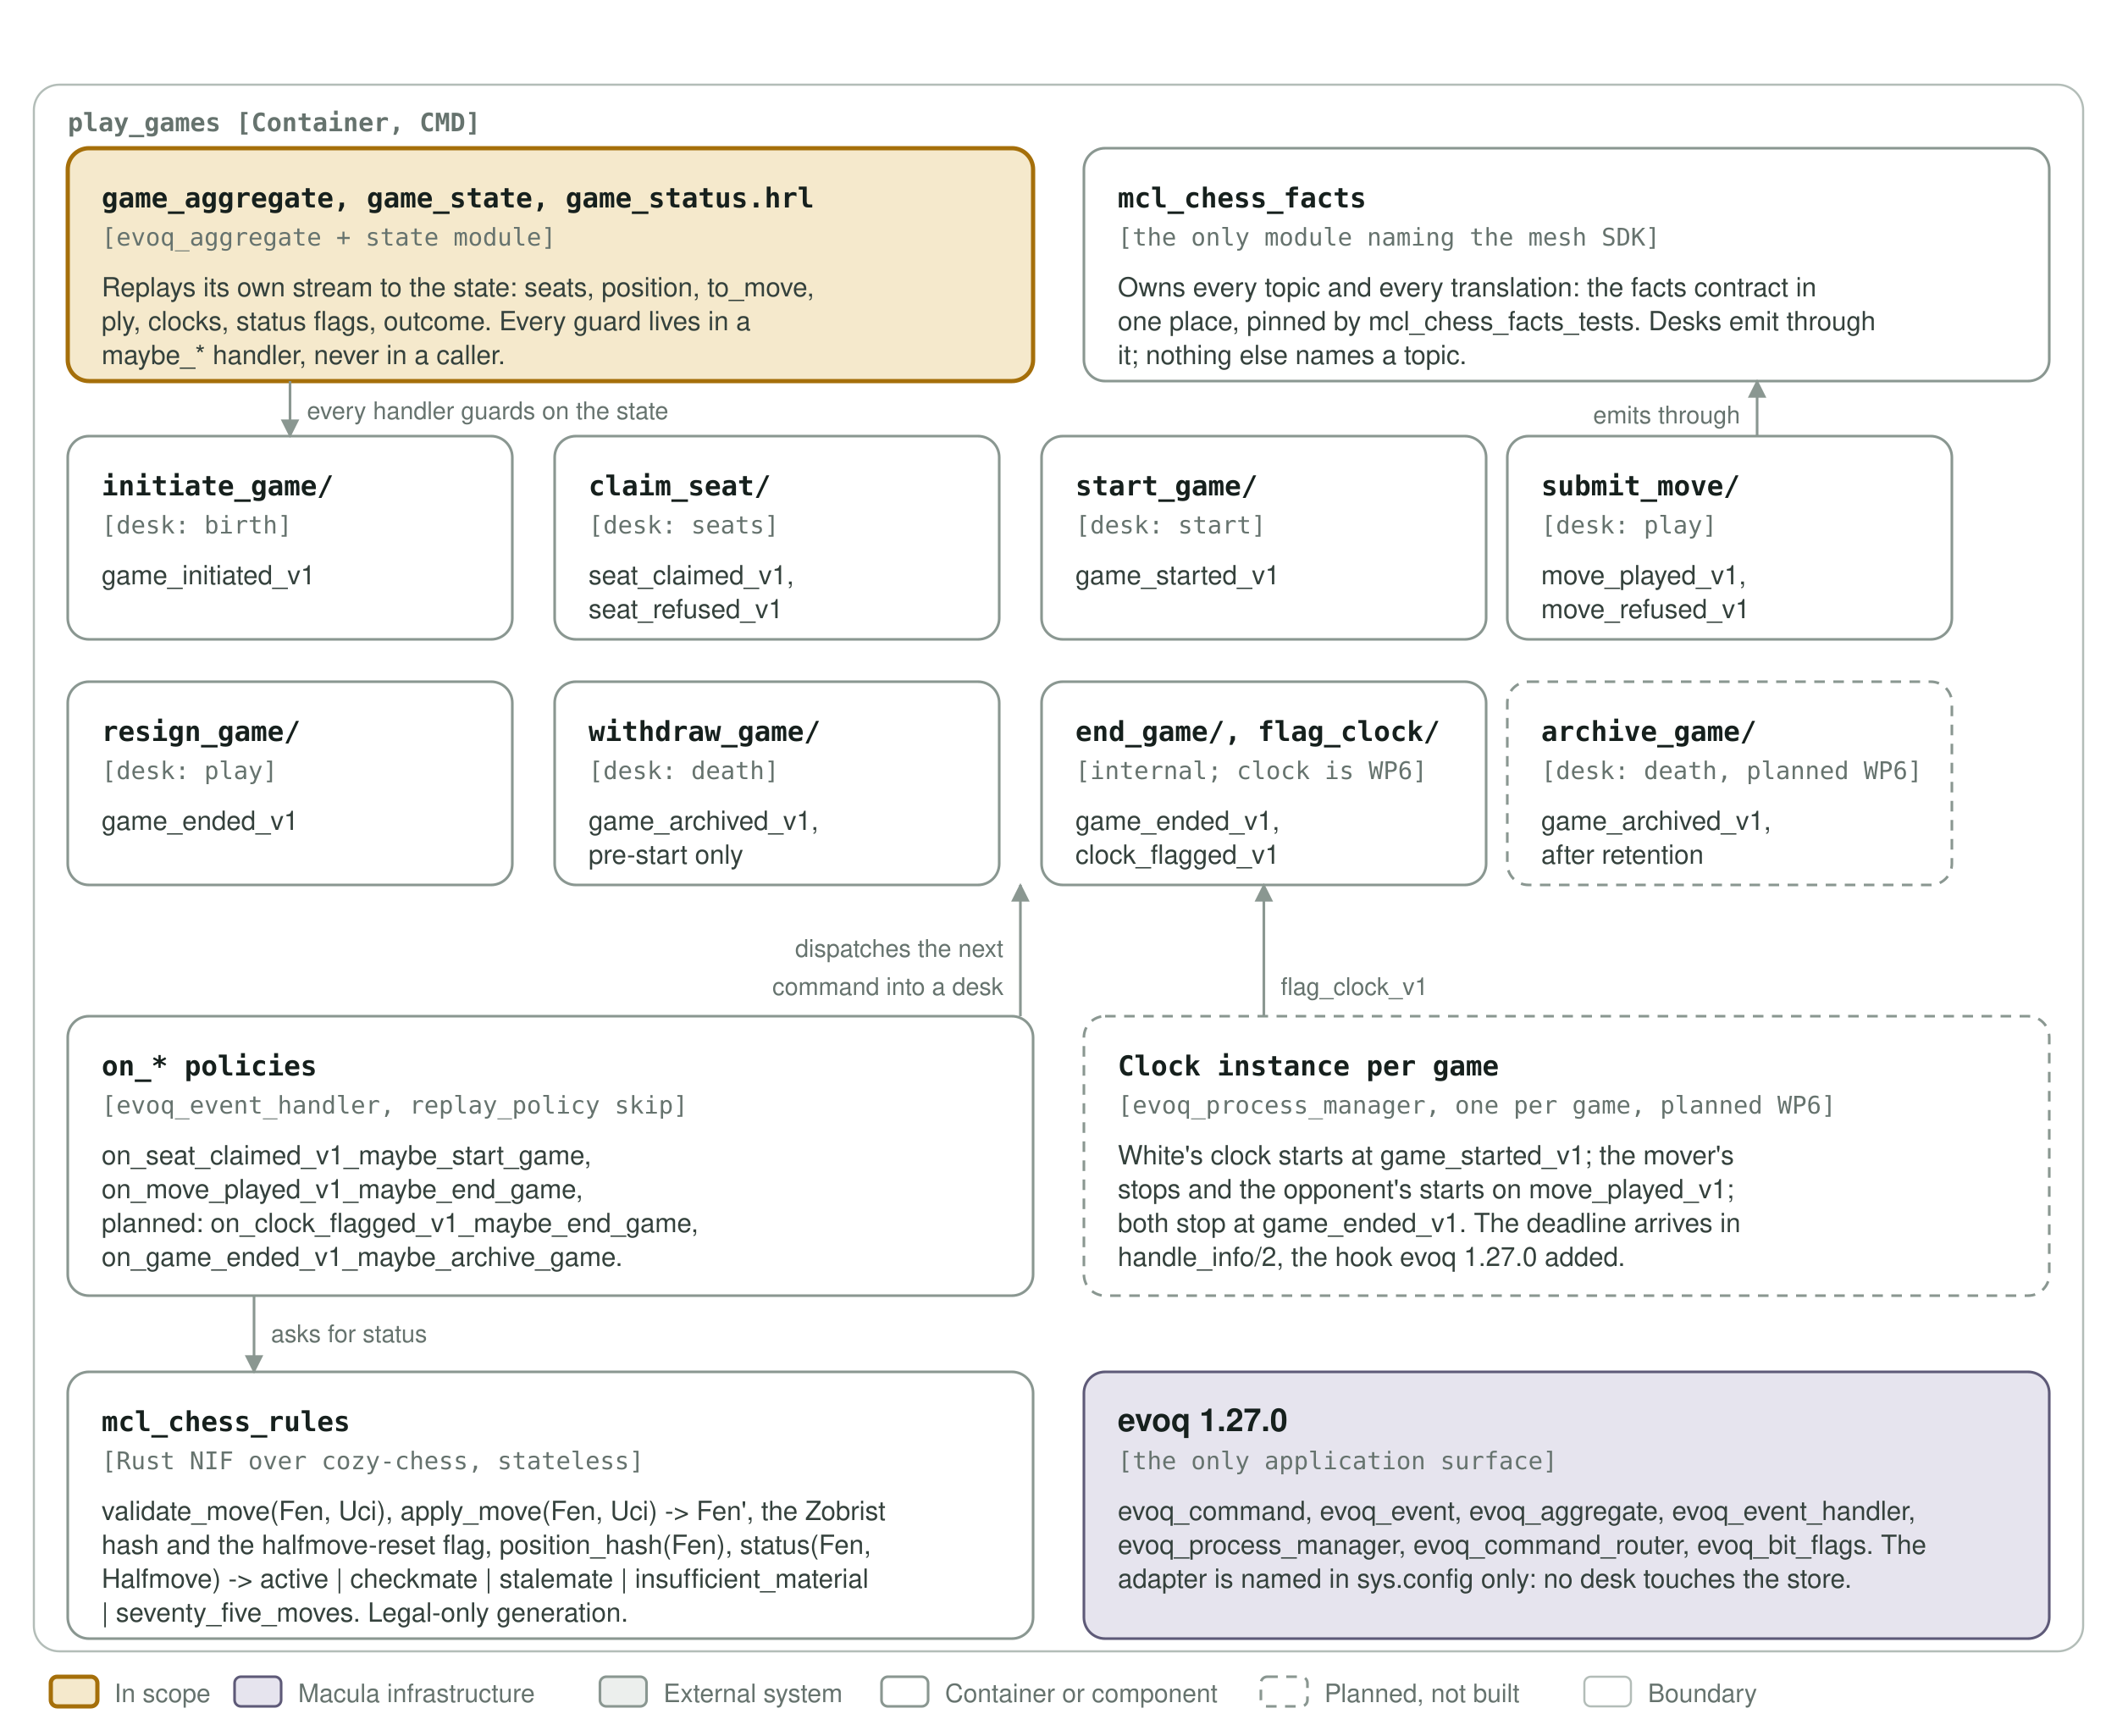
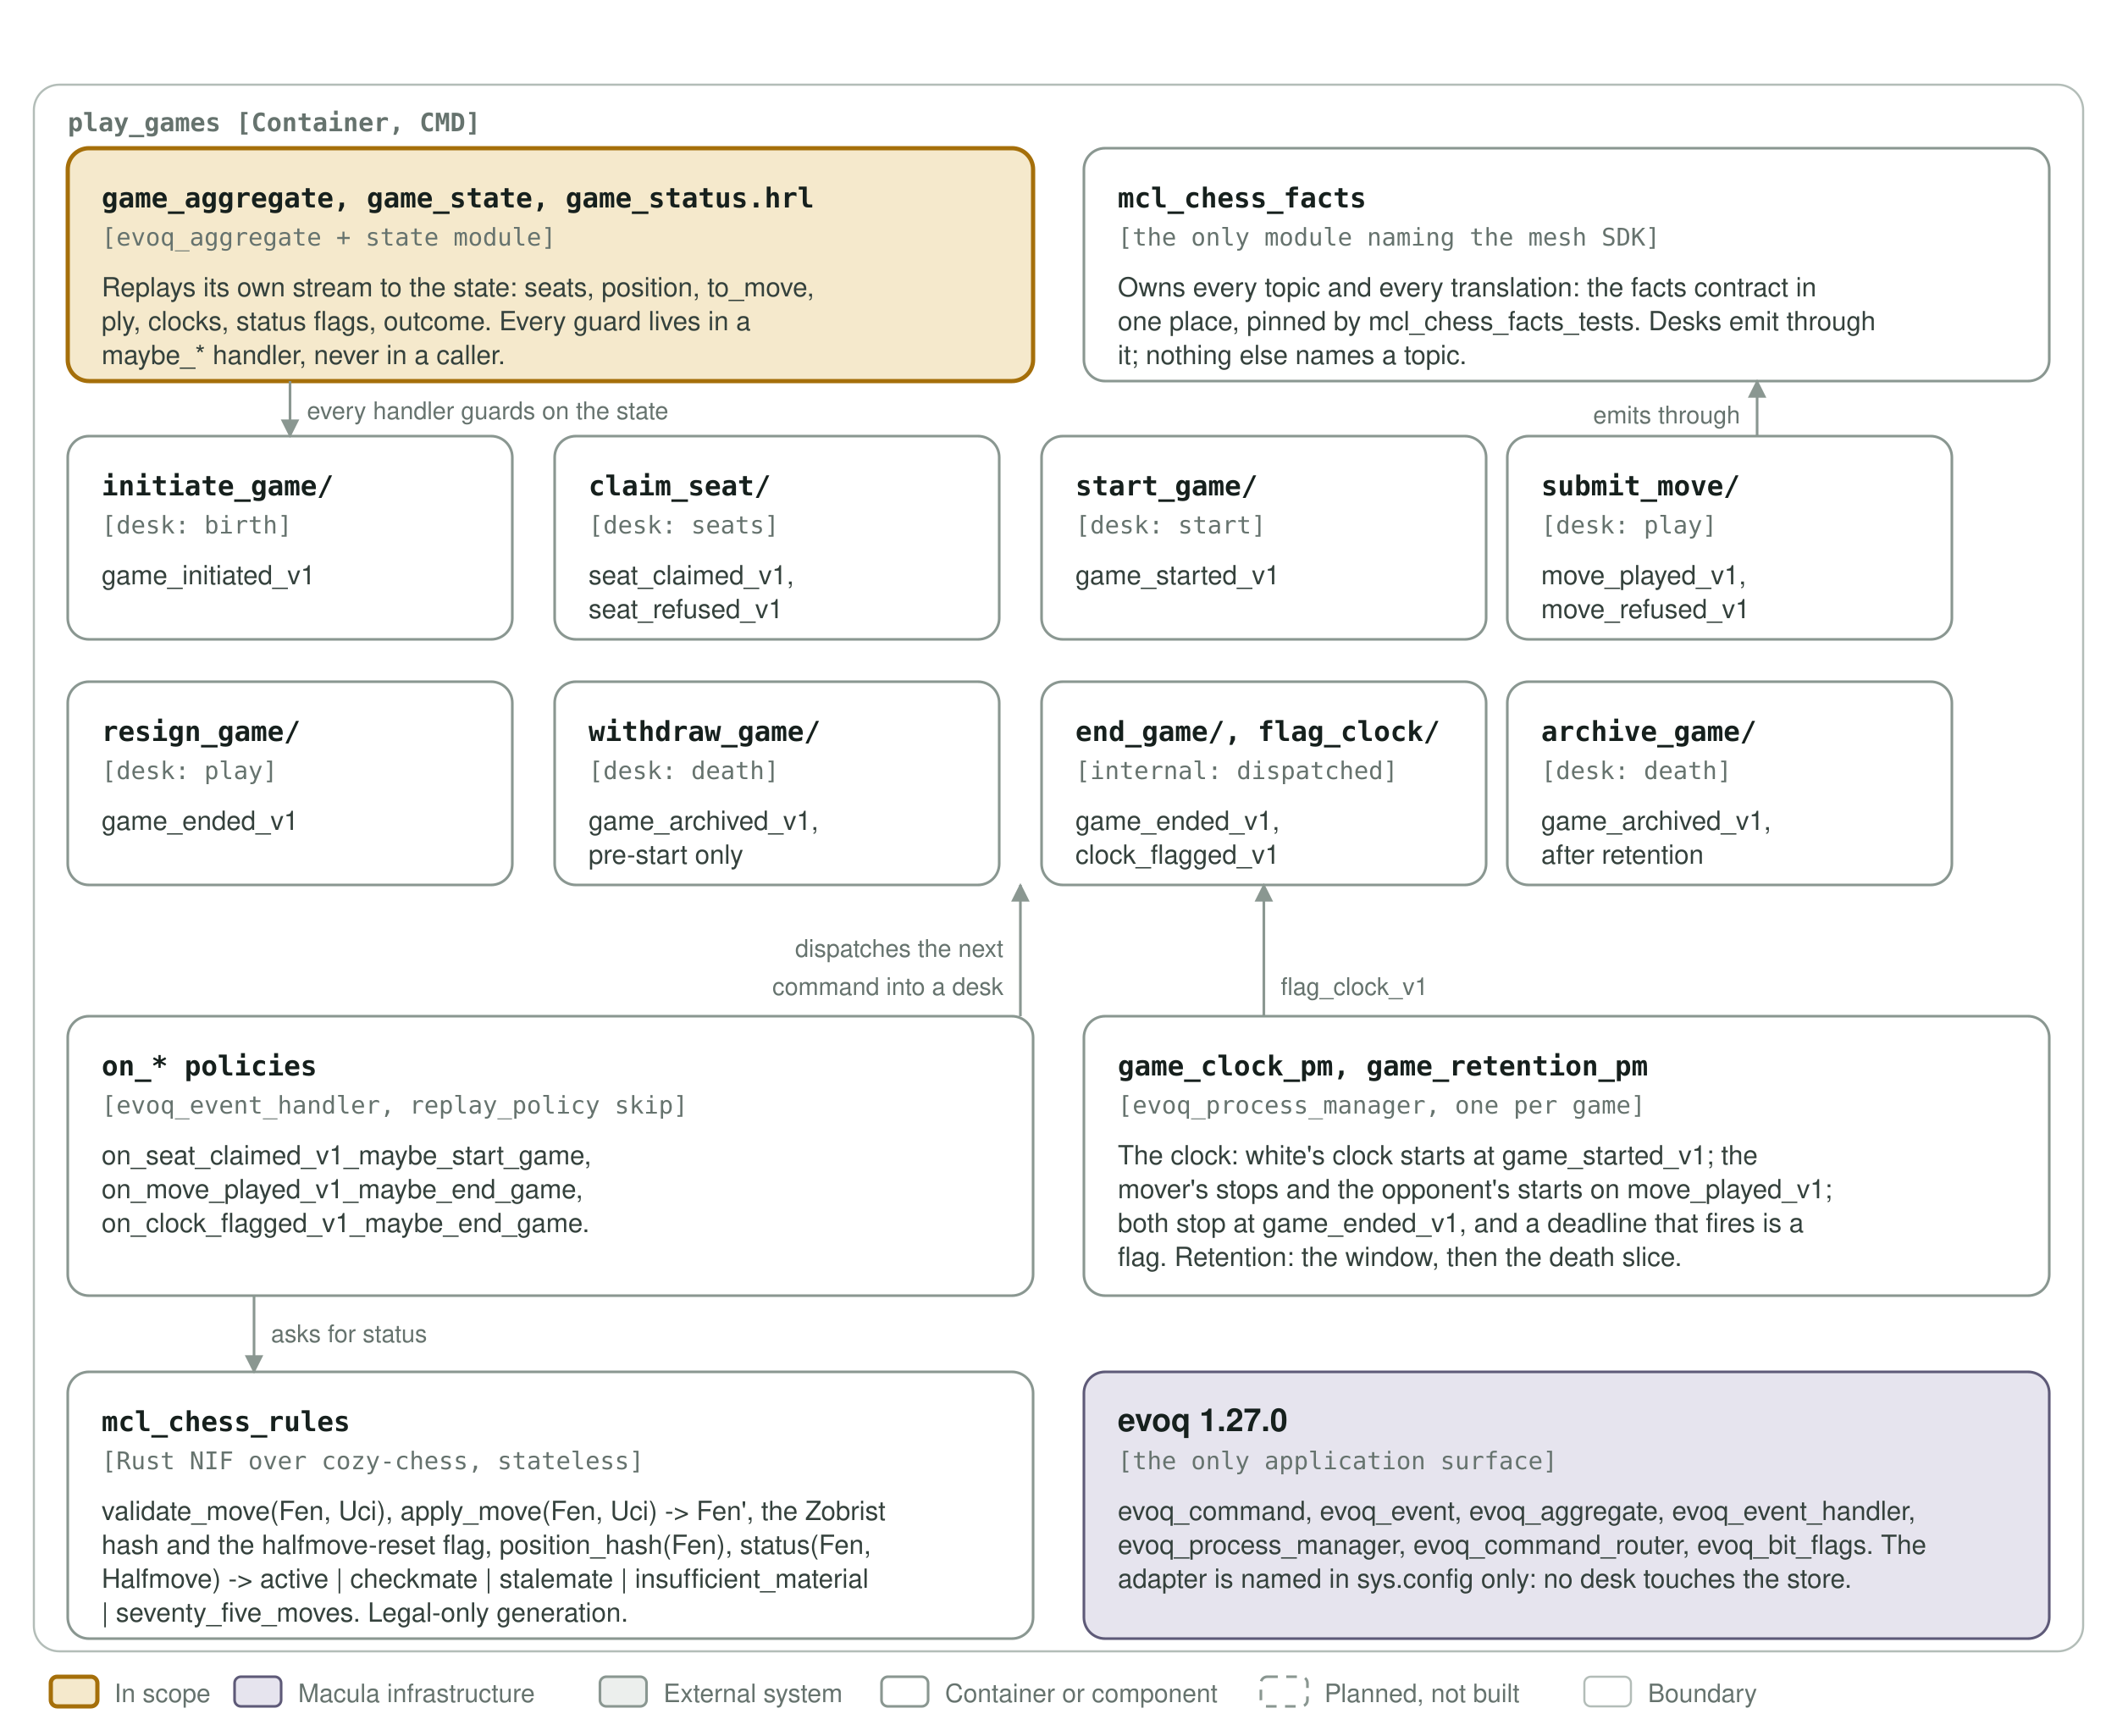
<svg xmlns="http://www.w3.org/2000/svg" viewBox="0 0 1000 820" role="img" aria-label="mcl-chess components">
  <style>
.t-name { font-family: "Atkinson Hyperlegible", "Segoe UI", system-ui, -apple-system, Helvetica, Arial, sans-serif; font-size: 15px; font-weight: 700; }
.t-desc { font-family: "Atkinson Hyperlegible", "Segoe UI", system-ui, -apple-system, Helvetica, Arial, sans-serif; font-size: 12.5px; }
.t-rel { font-family: "Atkinson Hyperlegible", "Segoe UI", system-ui, -apple-system, Helvetica, Arial, sans-serif; font-size: 11.5px; paint-order: stroke; stroke-width: 4px; stroke-linejoin: round; }
.t-code { font-family: "JetBrains Mono", ui-monospace, Menlo, Consolas, monospace; font-size: 13px; font-weight: 600; }
.t-type { font-family: "JetBrains Mono", ui-monospace, Menlo, Consolas, monospace; font-size: 11.5px; }
.t-bound { font-family: "JetBrains Mono", ui-monospace, Menlo, Consolas, monospace; font-size: 12px; font-weight: 600; }
.t-leg { font-family: "Atkinson Hyperlegible", "Segoe UI", system-ui, -apple-system, Helvetica, Arial, sans-serif; font-size: 12px; }
.edge { fill: none; stroke-width: 1.25; }
.edge-later { fill: none; stroke-width: 1.25; stroke-dasharray: 5 4; }
.bg { fill: #FFFFFF; }
.b-sys { fill: #F5E9CC; stroke: #A56F0A; stroke-width: 2; }
.b-per { fill: #E3EBF2; stroke: #3B5B7A; stroke-width: 1.25; }
.b-mac { fill: #E6E4EE; stroke: #5E5A78; stroke-width: 1.25; }
.b-ext { fill: #ECEFED; stroke: #8A9791; stroke-width: 1.25; }
.b-cmp { fill: #FFFFFF; stroke: #8A9791; stroke-width: 1.25; }
.b-later { fill: none; stroke: #8A9791; stroke-width: 1.25; stroke-dasharray: 5 4; }
.bound { fill: none; stroke: #B3BDB8; stroke-width: 1; }
.head { fill: #3B5B7A; }
.t-name, .t-code { fill: #16201D; }
.t-type, .t-bound, .t-leg { fill: #66736E; }
.t-desc { fill: #34413C; }
.t-rel { fill: #66736E; stroke: #FFFFFF; }
.edge, .edge-later { stroke: #8A9791; }
.arrowhead { fill: #8A9791; }
@media (prefers-color-scheme: dark) {
.bg { fill: #171F1C; }
.b-sys { fill: #3A2E13; stroke: #E3AA3C; }
.b-per { fill: #1D2A36; stroke: #8EB4D8; }
.b-mac { fill: #26243A; stroke: #A9A4C8; }
.b-ext { fill: #1C2421; stroke: #7D8B85; }
.b-cmp { fill: #171F1C; stroke: #7D8B85; }
.b-later { stroke: #7D8B85; }
.bound { stroke: #4A5752; }
.head { fill: #8EB4D8; }
.t-name, .t-code { fill: #E6ECE9; }
.t-type, .t-bound, .t-leg { fill: #93A09A; }
.t-desc { fill: #C3CDC8; }
.t-rel { fill: #93A09A; stroke: #171F1C; }
.edge, .edge-later { stroke: #7D8B85; }
.arrowhead { fill: #7D8B85; }
}
</style>
  <defs>
    <marker id="a" viewBox="0 0 10 10" refX="9" refY="5" markerWidth="7" markerHeight="7" orient="auto-start-reverse">
      <path class="arrowhead" d="M0 0L10 5L0 10z" />
    </marker>
  </defs>
  <rect class="bg" x="0" y="0" width="1000" height="820" />
  <rect class="bound" x="16" y="40" width="968" height="740" rx="12" />
  <text class="t-bound" x="32" y="62">play_games [Container, CMD]</text>
  <rect class="b-sys" x="32" y="70" width="456" height="110" rx="10" />
  <text class="t-code" x="48" y="98">game_aggregate, game_state, game_status.hrl</text>
  <text class="t-type" x="48" y="116">[evoq_aggregate + state module]</text>
  <text class="t-desc" x="48" y="140">Replays its own stream to the state: seats, position, to_move,</text>
  <text class="t-desc" x="48" y="156">ply, clocks, status flags, outcome. Every guard lives in a</text>
  <text class="t-desc" x="48" y="172">maybe_* handler, never in a caller.</text>
  <rect class="b-cmp" x="512" y="70" width="456" height="110" rx="10" />
  <text class="t-code" x="528" y="98">mcl_chess_facts</text>
  <text class="t-type" x="528" y="116">[the only module naming the mesh SDK]</text>
  <text class="t-desc" x="528" y="140">Owns every topic and every translation: the facts contract in</text>
  <text class="t-desc" x="528" y="156">one place, pinned by mcl_chess_facts_tests. Desks emit through</text>
  <text class="t-desc" x="528" y="172">it; nothing else names a topic.</text>
  <rect class="b-cmp" x="32" y="206" width="210" height="96" rx="10" />
  <text class="t-code" x="48" y="234">initiate_game/</text>
  <text class="t-type" x="48" y="252">[desk: birth]</text>
  <text class="t-desc" x="48" y="276">game_initiated_v1</text>
  <rect class="b-cmp" x="262" y="206" width="210" height="96" rx="10" />
  <text class="t-code" x="278" y="234">claim_seat/</text>
  <text class="t-type" x="278" y="252">[desk: seats]</text>
  <text class="t-desc" x="278" y="276">seat_claimed_v1,</text>
  <text class="t-desc" x="278" y="292">seat_refused_v1</text>
  <rect class="b-cmp" x="492" y="206" width="210" height="96" rx="10" />
  <text class="t-code" x="508" y="234">start_game/</text>
  <text class="t-type" x="508" y="252">[desk: start]</text>
  <text class="t-desc" x="508" y="276">game_started_v1</text>
  <rect class="b-cmp" x="712" y="206" width="210" height="96" rx="10" />
  <text class="t-code" x="728" y="234">submit_move/</text>
  <text class="t-type" x="728" y="252">[desk: play]</text>
  <text class="t-desc" x="728" y="276">move_played_v1,</text>
  <text class="t-desc" x="728" y="292">move_refused_v1</text>
  <rect class="b-cmp" x="32" y="322" width="210" height="96" rx="10" />
  <text class="t-code" x="48" y="350">resign_game/</text>
  <text class="t-type" x="48" y="368">[desk: play]</text>
  <text class="t-desc" x="48" y="392">game_ended_v1</text>
  <rect class="b-cmp" x="262" y="322" width="210" height="96" rx="10" />
  <text class="t-code" x="278" y="350">withdraw_game/</text>
  <text class="t-type" x="278" y="368">[desk: death]</text>
  <text class="t-desc" x="278" y="392">game_archived_v1,</text>
  <text class="t-desc" x="278" y="408">pre-start only</text>
  <rect class="b-cmp" x="492" y="322" width="210" height="96" rx="10" />
  <text class="t-code" x="508" y="350">end_game/, flag_clock/</text>
-   <text class="t-type" x="508" y="368">[internal; clock is WP6]</text>
+   <text class="t-type" x="508" y="368">[internal: dispatched]</text>
  <text class="t-desc" x="508" y="392">game_ended_v1,</text>
  <text class="t-desc" x="508" y="408">clock_flagged_v1</text>
-   <rect class="b-later" x="712" y="322" width="210" height="96" rx="10" />
+   <rect class="b-cmp" x="712" y="322" width="210" height="96" rx="10" />
  <text class="t-code" x="728" y="350">archive_game/</text>
-   <text class="t-type" x="728" y="368">[desk: death, planned WP6]</text>
+   <text class="t-type" x="728" y="368">[desk: death]</text>
  <text class="t-desc" x="728" y="392">game_archived_v1,</text>
  <text class="t-desc" x="728" y="408">after retention</text>
  <rect class="b-cmp" x="32" y="480" width="456" height="132" rx="10" />
  <text class="t-code" x="48" y="508">on_* policies</text>
  <text class="t-type" x="48" y="526">[evoq_event_handler, replay_policy skip]</text>
  <text class="t-desc" x="48" y="550">on_seat_claimed_v1_maybe_start_game,</text>
  <text class="t-desc" x="48" y="566">on_move_played_v1_maybe_end_game,</text>
-   <text class="t-desc" x="48" y="582">planned: on_clock_flagged_v1_maybe_end_game,</text>
-   <text class="t-desc" x="48" y="598">on_game_ended_v1_maybe_archive_game.</text>
-   <rect class="b-later" x="512" y="480" width="456" height="132" rx="10" />
-   <text class="t-code" x="528" y="508">Clock instance per game</text>
-   <text class="t-type" x="528" y="526">[evoq_process_manager, one per game, planned WP6]</text>
-   <text class="t-desc" x="528" y="550">White's clock starts at game_started_v1; the mover's</text>
-   <text class="t-desc" x="528" y="566">stops and the opponent's starts on move_played_v1;</text>
-   <text class="t-desc" x="528" y="582">both stop at game_ended_v1. The deadline arrives in</text>
-   <text class="t-desc" x="528" y="598">handle_info/2, the hook evoq 1.27.0 added.</text>
+   <text class="t-desc" x="48" y="582">on_clock_flagged_v1_maybe_end_game.</text>
+   <rect class="b-cmp" x="512" y="480" width="456" height="132" rx="10" />
+   <text class="t-code" x="528" y="508">game_clock_pm, game_retention_pm</text>
+   <text class="t-type" x="528" y="526">[evoq_process_manager, one per game]</text>
+   <text class="t-desc" x="528" y="550">The clock: white's clock starts at game_started_v1; the</text>
+   <text class="t-desc" x="528" y="566">mover's stops and the opponent's starts on move_played_v1;</text>
+   <text class="t-desc" x="528" y="582">both stop at game_ended_v1, and a deadline that fires is a</text>
+   <text class="t-desc" x="528" y="598">flag. Retention: the window, then the death slice.</text>
  <rect class="b-cmp" x="32" y="648" width="456" height="126" rx="10" />
  <text class="t-code" x="48" y="676">mcl_chess_rules</text>
  <text class="t-type" x="48" y="694">[Rust NIF over cozy-chess, stateless]</text>
  <text class="t-desc" x="48" y="718">validate_move(Fen, Uci), apply_move(Fen, Uci) -&gt; Fen', the Zobrist</text>
  <text class="t-desc" x="48" y="734">hash and the halfmove-reset flag, position_hash(Fen), status(Fen,</text>
  <text class="t-desc" x="48" y="750">Halfmove) -&gt; active | checkmate | stalemate | insufficient_material</text>
  <text class="t-desc" x="48" y="766">| seventy_five_moves. Legal-only generation.</text>
  <rect class="b-mac" x="512" y="648" width="456" height="126" rx="10" />
  <text class="t-name" x="528" y="676">evoq 1.27.0</text>
  <text class="t-type" x="528" y="694">[the only application surface]</text>
  <text class="t-desc" x="528" y="718">evoq_command, evoq_event, evoq_aggregate, evoq_event_handler,</text>
  <text class="t-desc" x="528" y="734">evoq_process_manager, evoq_command_router, evoq_bit_flags. The</text>
  <text class="t-desc" x="528" y="750">adapter is named in sys.config only: no desk touches the store.</text>
  <path class="edge" d="M137 180V206" marker-end="url(#a)" />
  <text class="t-rel" x="145" y="198">every handler guards on the state</text>
  <path class="edge" d="M830 206V180" marker-end="url(#a)" />
  <text class="t-rel" x="822" y="200" text-anchor="end">emits through</text>
  <path class="edge" d="M482 480V418" marker-end="url(#a)" />
  <text class="t-rel" x="474" y="452" text-anchor="end">dispatches the next</text>
  <text class="t-rel" x="474" y="470" text-anchor="end">command into a desk</text>
  <path class="edge" d="M597 480V418" marker-end="url(#a)" />
  <text class="t-rel" x="605" y="470">flag_clock_v1</text>
  <path class="edge" d="M120 612V648" marker-end="url(#a)" />
  <text class="t-rel" x="128" y="634">asks for status</text>
  <rect class="b-sys" x="24" y="792" width="22" height="14" rx="3" />
  <text class="t-leg" x="54" y="804">In scope</text>
  <rect class="b-mac" x="110.8" y="792" width="22" height="14" rx="3" />
  <text class="t-leg" x="140.8" y="804">Macula infrastructure</text>
  <rect class="b-ext" x="283.4" y="792" width="22" height="14" rx="3" />
  <text class="t-leg" x="313.4" y="804">External system</text>
  <rect class="b-cmp" x="416.4" y="792" width="22" height="14" rx="3" />
  <text class="t-leg" x="446.4" y="804">Container or component</text>
  <rect class="b-later" x="595.6" y="792" width="22" height="14" rx="3" />
  <text class="t-leg" x="625.6" y="804">Planned, not built</text>
  <rect class="bound" x="748.4" y="792" width="22" height="14" rx="3" />
  <text class="t-leg" x="778.4" y="804">Boundary</text>
</svg>
